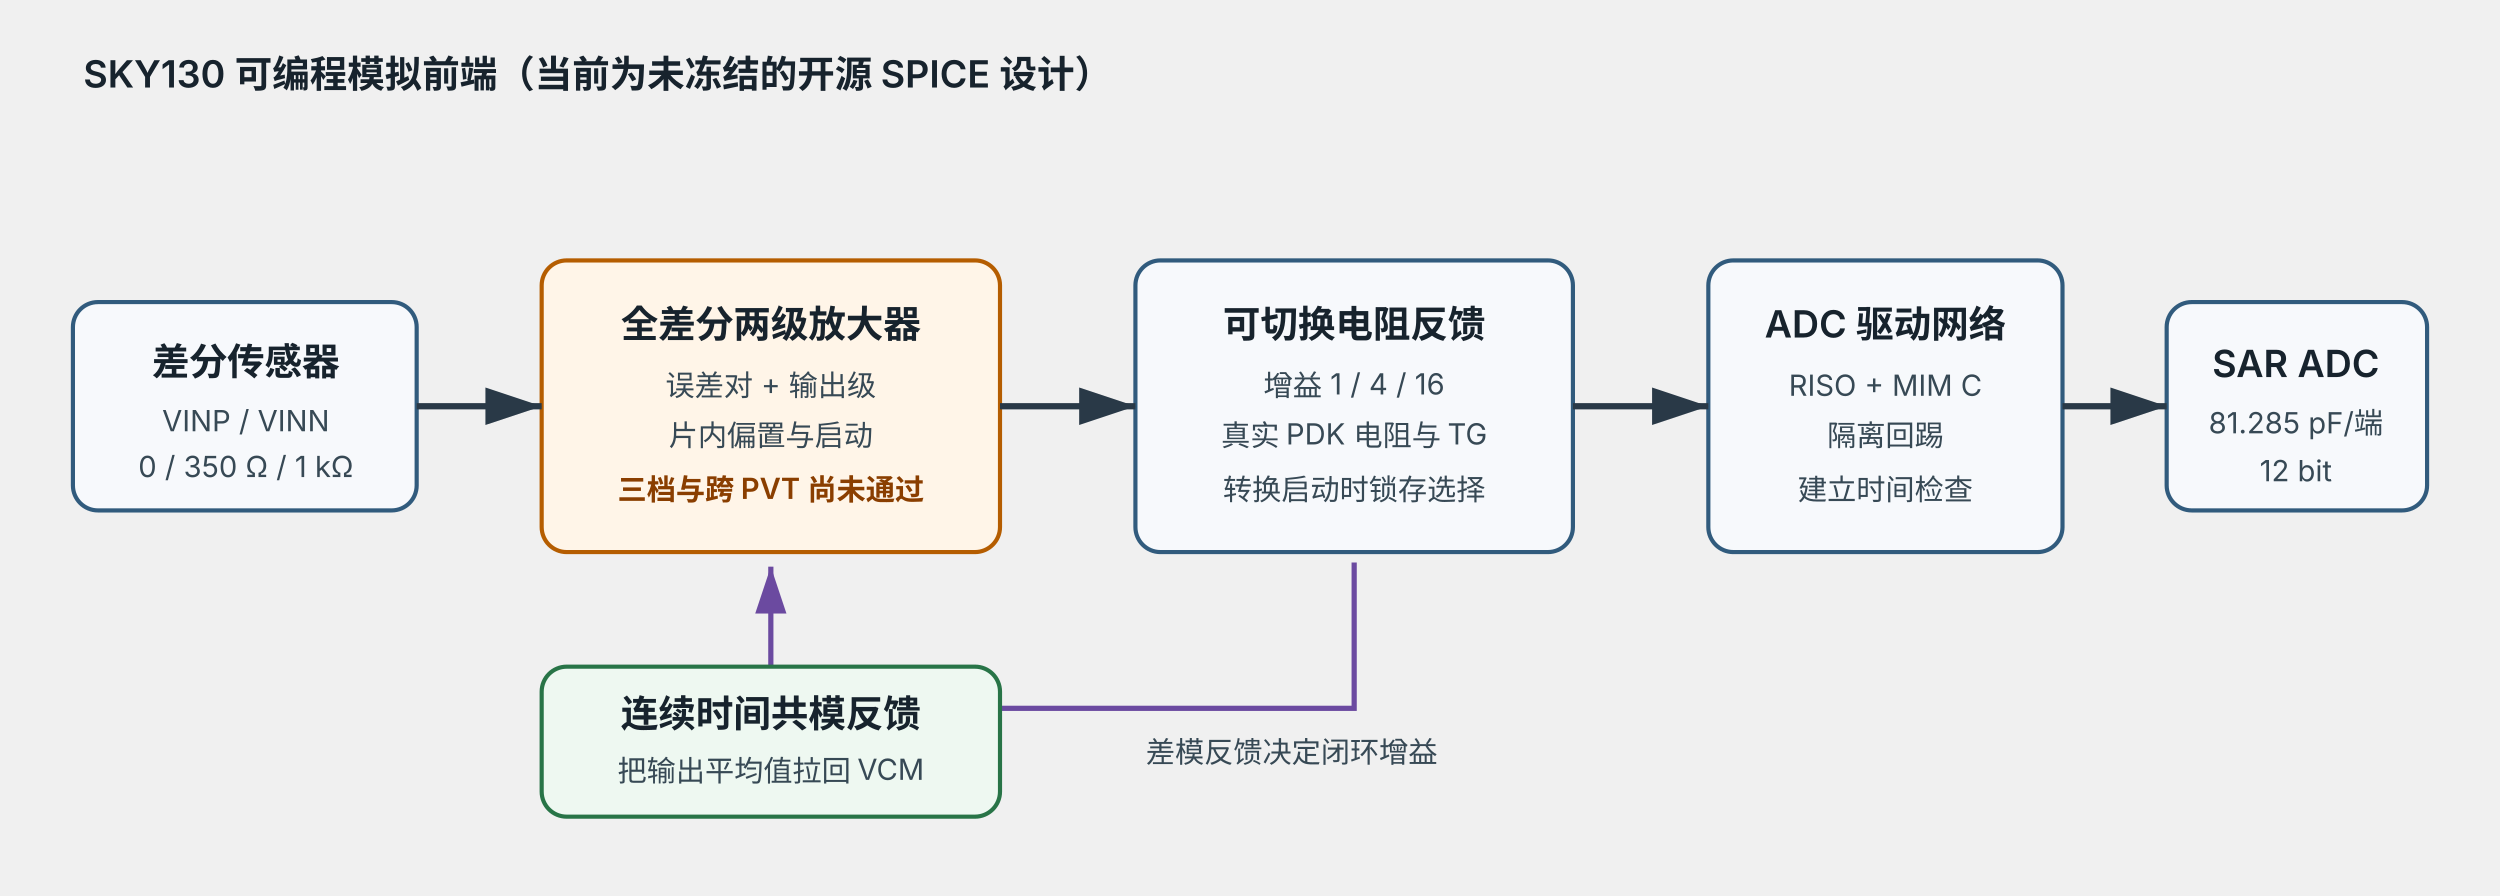
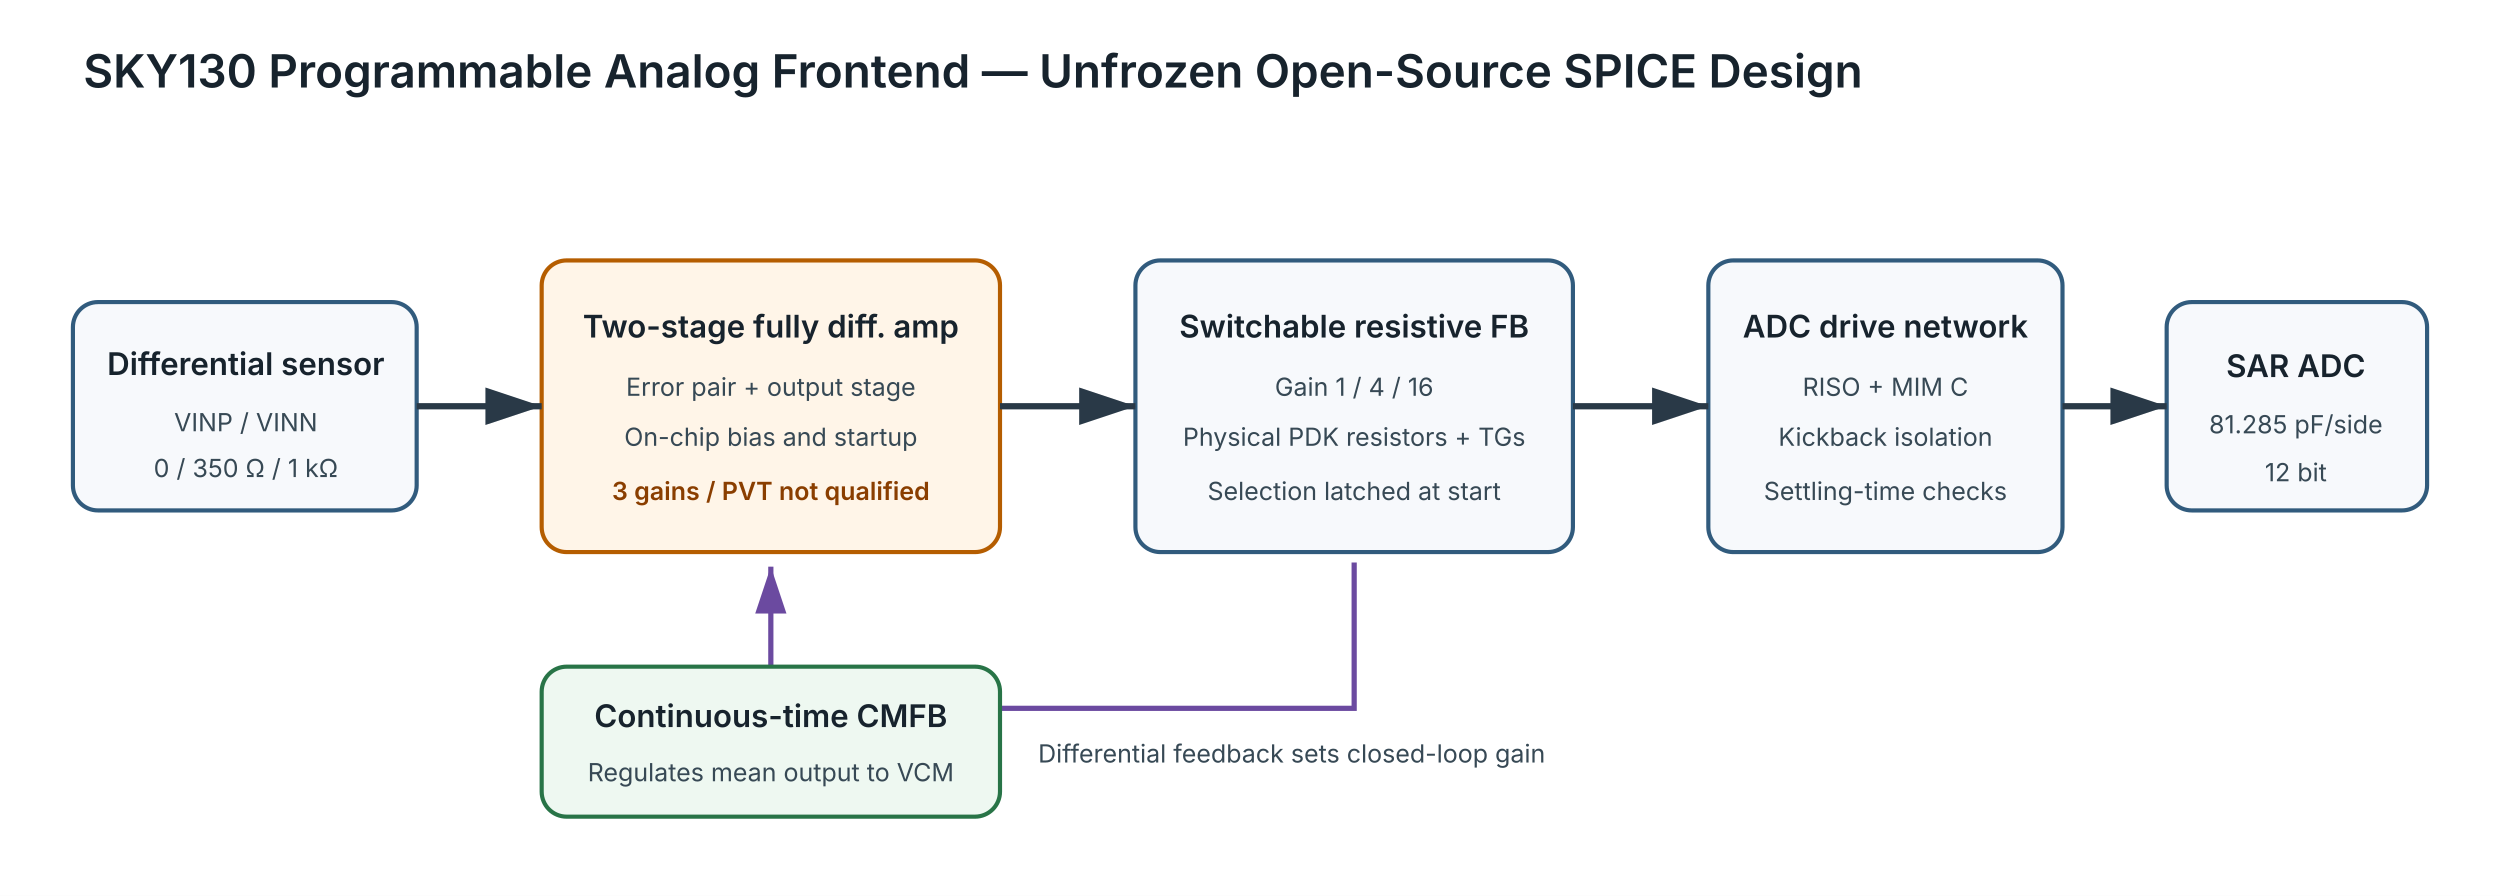
<svg xmlns="http://www.w3.org/2000/svg" width="1200" height="430" viewBox="0 0 1200 430" role="img" aria-labelledby="title desc">
-   <style>.box{fill:#f7f9fc;stroke:#315b7d;stroke-width:2;rx:12}.warn{fill:#fff5e8;stroke:#b55d00;stroke-width:2;rx:12}.ok{fill:#eef8f1;stroke:#287447;stroke-width:2;rx:12}.line{stroke:#293947;stroke-width:3;fill:none;marker-end:url(#a)}.feedback{stroke:#6b4aa0;stroke-width:2.5;fill:none;marker-end:url(#b)}.label{font:600 18px -apple-system,BlinkMacSystemFont,"Segoe UI",sans-serif;fill:#17232d}.small{font:14px -apple-system,BlinkMacSystemFont,"Segoe UI",sans-serif;fill:#374955}.status{font:600 14px -apple-system,BlinkMacSystemFont,"Segoe UI",sans-serif;fill:#8a3e00}</style>
+   <style>.box{fill:#f7f9fc;stroke:#315b7d;stroke-width:2;rx:12}.warn{fill:#fff5e8;stroke:#b55d00;stroke-width:2;rx:12}.ok{fill:#eef8f1;stroke:#287447;stroke-width:2;rx:12}.line{stroke:#293947;stroke-width:3;fill:none;marker-end:url(#a)}.feedback{stroke:#6b4aa0;stroke-width:2.5;fill:none;marker-end:url(#b)}.label{font:600 15px -apple-system,BlinkMacSystemFont,"Segoe UI",sans-serif;fill:#17232d}.small{font:12px -apple-system,BlinkMacSystemFont,"Segoe UI",sans-serif;fill:#374955}.status{font:600 12px -apple-system,BlinkMacSystemFont,"Segoe UI",sans-serif;fill:#8a3e00}</style>
  <defs>
    <marker id="a" markerWidth="10" markerHeight="10" refX="9" refY="3" orient="auto">
      <path d="M0,0 L0,6 L9,3 z" fill="#293947" />
    </marker>
    <marker id="b" markerWidth="10" markerHeight="10" refX="9" refY="3" orient="auto">
      <path d="M0,0 L0,6 L9,3 z" fill="#6b4aa0" />
    </marker>
  </defs>
-   <text x="40" y="42" class="label" font-size="25">SKY130 可编程模拟前端（当前为未冻结的开源 SPICE 设计）</text>
+   <rect width="1200" height="430" fill="#ffffff" />
+   <text x="40" y="42" class="label" style="font-size:22px">SKY130 Programmable Analog Frontend — Unfrozen Open-Source SPICE Design</text>
  <rect x="35" y="145" width="165" height="100" class="box" />
-   <text x="118" y="180" text-anchor="middle" class="label">差分传感器</text>
+   <text x="118" y="180" text-anchor="middle" class="label">Differential sensor</text>
  <text x="118" y="207" text-anchor="middle" class="small">VINP / VINN</text>
  <text x="118" y="229" text-anchor="middle" class="small">0 / 350 Ω / 1 kΩ</text>
  <rect x="260" y="125" width="220" height="140" class="warn" />
-   <text x="370" y="162" text-anchor="middle" class="label">全差分两级放大器</text>
-   <text x="370" y="190" text-anchor="middle" class="small">误差对 + 输出级</text>
-   <text x="370" y="214" text-anchor="middle" class="small">片内偏置与启动</text>
-   <text x="370" y="240" text-anchor="middle" class="status">三档与跨 PVT 尚未通过</text>
+   <text x="370" y="162" text-anchor="middle" class="label">Two-stage fully diff. amp</text>
+   <text x="370" y="190" text-anchor="middle" class="small">Error pair + output stage</text>
+   <text x="370" y="214" text-anchor="middle" class="small">On-chip bias and startup</text>
+   <text x="370" y="240" text-anchor="middle" class="status">3 gains / PVT not qualified</text>
  <rect x="545" y="125" width="210" height="140" class="box" />
-   <text x="650" y="162" text-anchor="middle" class="label">可切换电阻反馈</text>
-   <text x="650" y="190" text-anchor="middle" class="small">增益 1 / 4 / 16</text>
-   <text x="650" y="214" text-anchor="middle" class="small">真实 PDK 电阻与 TG</text>
-   <text x="650" y="240" text-anchor="middle" class="small">转换启动时锁存选择</text>
+   <text x="650" y="162" text-anchor="middle" class="label">Switchable resistive FB</text>
+   <text x="650" y="190" text-anchor="middle" class="small">Gain 1 / 4 / 16</text>
+   <text x="650" y="214" text-anchor="middle" class="small">Physical PDK resistors + TGs</text>
+   <text x="650" y="240" text-anchor="middle" class="small">Selection latched at start</text>
  <rect x="820" y="125" width="170" height="140" class="box" />
-   <text x="905" y="162" text-anchor="middle" class="label">ADC 驱动网络</text>
+   <text x="905" y="162" text-anchor="middle" class="label">ADC drive network</text>
  <text x="905" y="190" text-anchor="middle" class="small">RISO + MIM C</text>
-   <text x="905" y="214" text-anchor="middle" class="small">隔离回踢</text>
-   <text x="905" y="240" text-anchor="middle" class="small">建立时间检查</text>
+   <text x="905" y="214" text-anchor="middle" class="small">Kickback isolation</text>
+   <text x="905" y="240" text-anchor="middle" class="small">Settling-time checks</text>
  <rect x="1040" y="145" width="125" height="100" class="box" />
  <text x="1102" y="181" text-anchor="middle" class="label">SAR ADC</text>
-   <text x="1102" y="208" text-anchor="middle" class="small">81.285 pF/端</text>
+   <text x="1102" y="208" text-anchor="middle" class="small">81.285 pF/side</text>
  <text x="1102" y="231" text-anchor="middle" class="small">12 bit</text>
  <path d="M200 195 H260" class="line" />
  <path d="M480 195 H545" class="line" />
  <path d="M755 195 H820" class="line" />
  <path d="M990 195 H1040" class="line" />
  <path d="M650 270 V340 H370 V272" class="feedback" />
-   <text x="620" y="366" text-anchor="middle" class="small">差模反馈决定闭环增益</text>
+   <text x="620" y="366" text-anchor="middle" class="small">Differential feedback sets closed-loop gain</text>
  <rect x="260" y="320" width="220" height="72" class="ok" />
-   <text x="370" y="349" text-anchor="middle" class="label">连续时间共模反馈</text>
-   <text x="370" y="375" text-anchor="middle" class="small">把输出平均值拉回 VCM</text>
+   <text x="370" y="349" text-anchor="middle" class="label">Continuous-time CMFB</text>
+   <text x="370" y="375" text-anchor="middle" class="small">Regulates mean output to VCM</text>
</svg>
